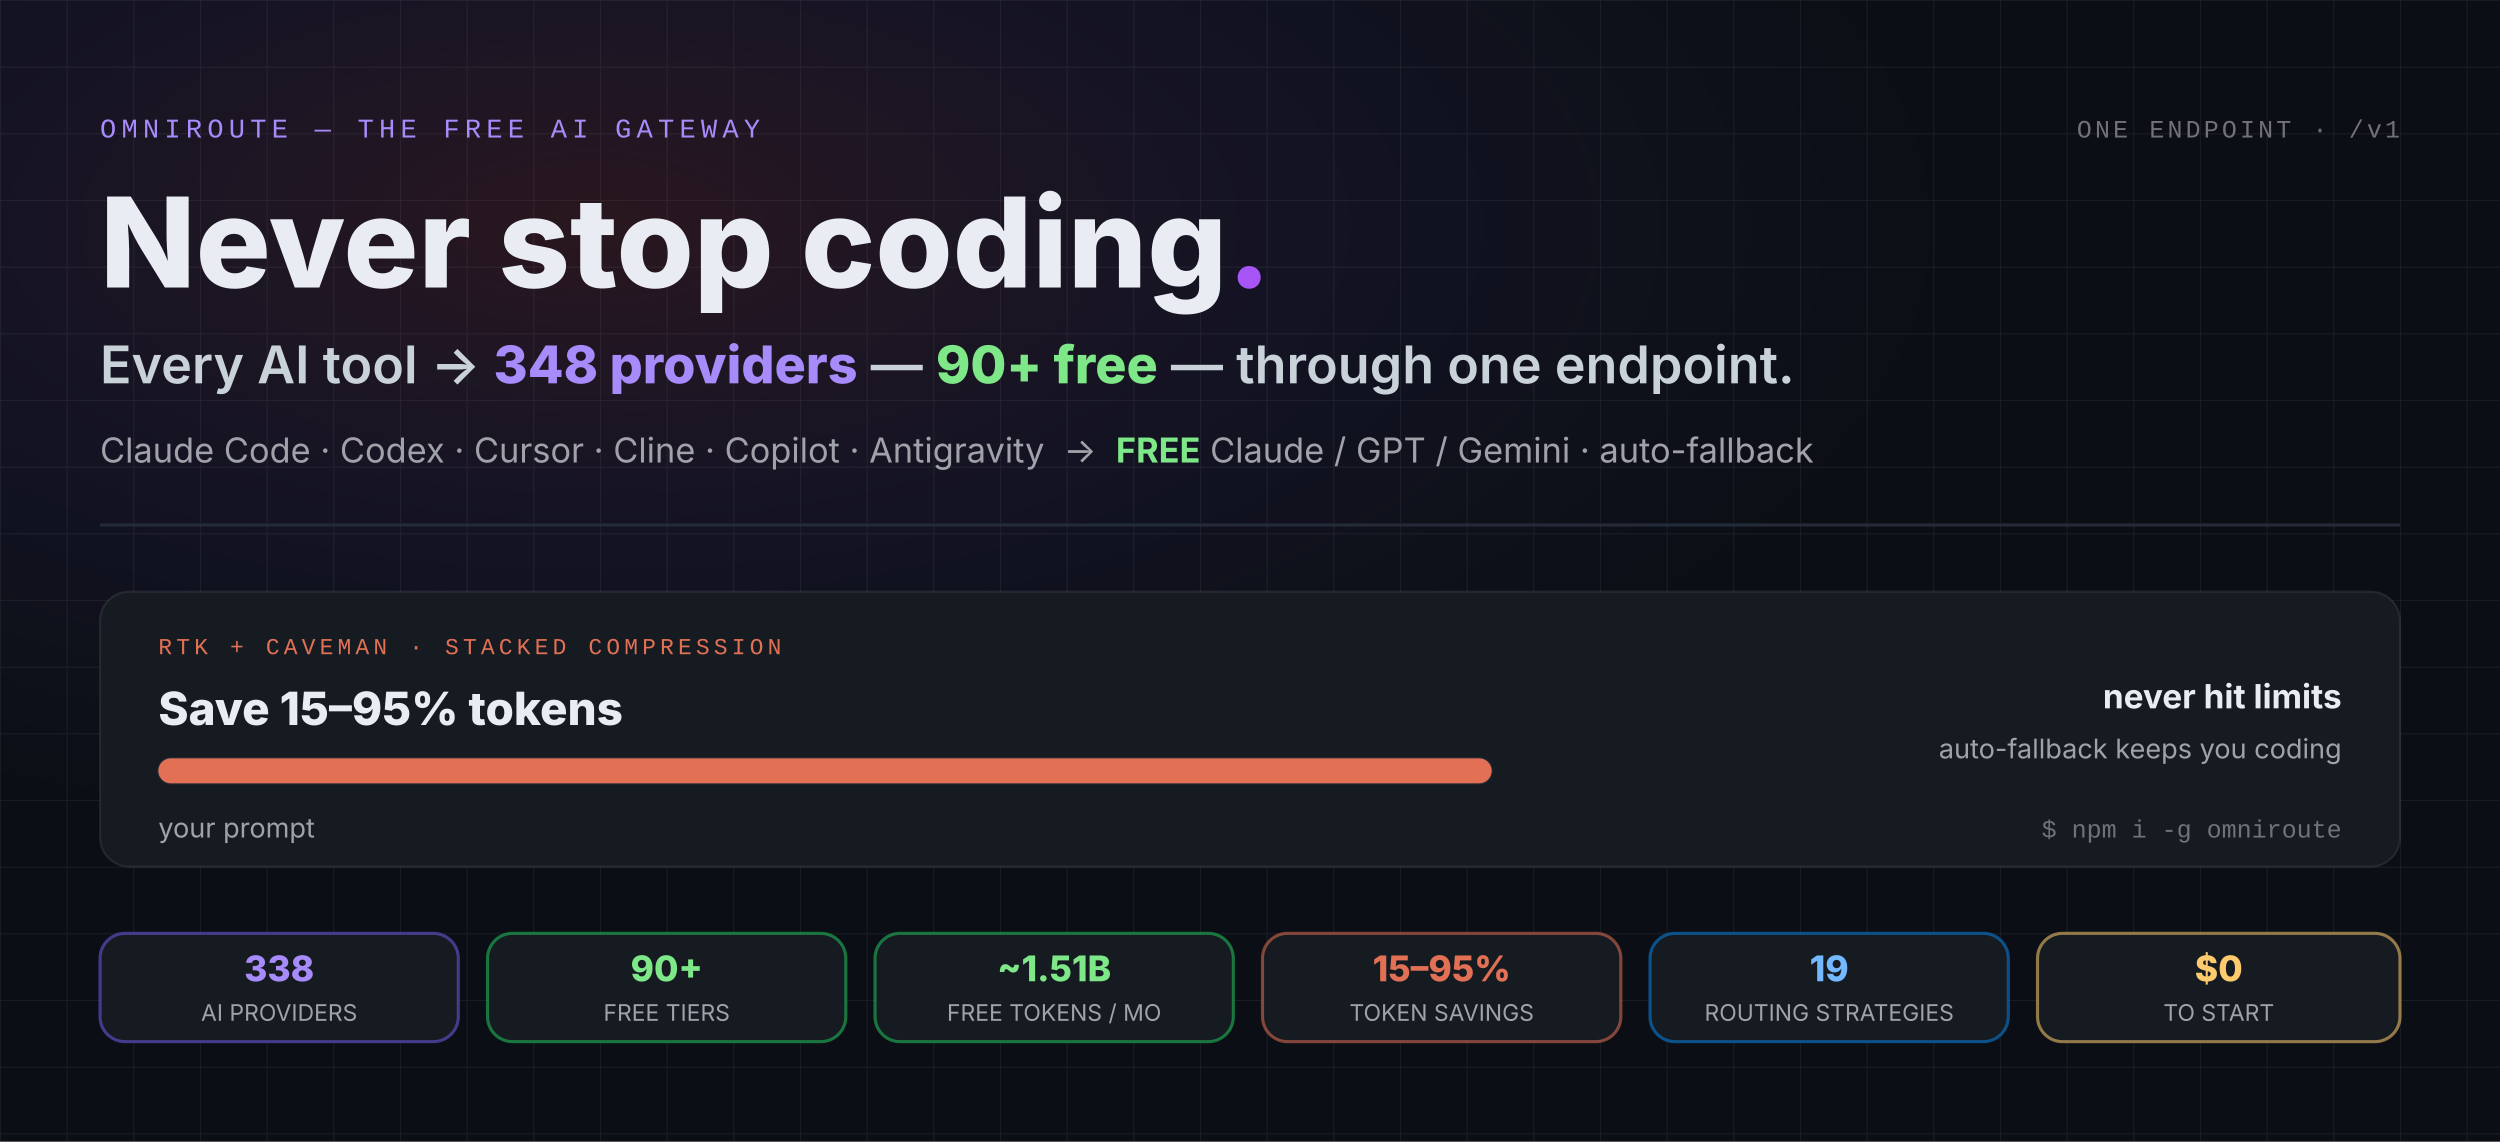
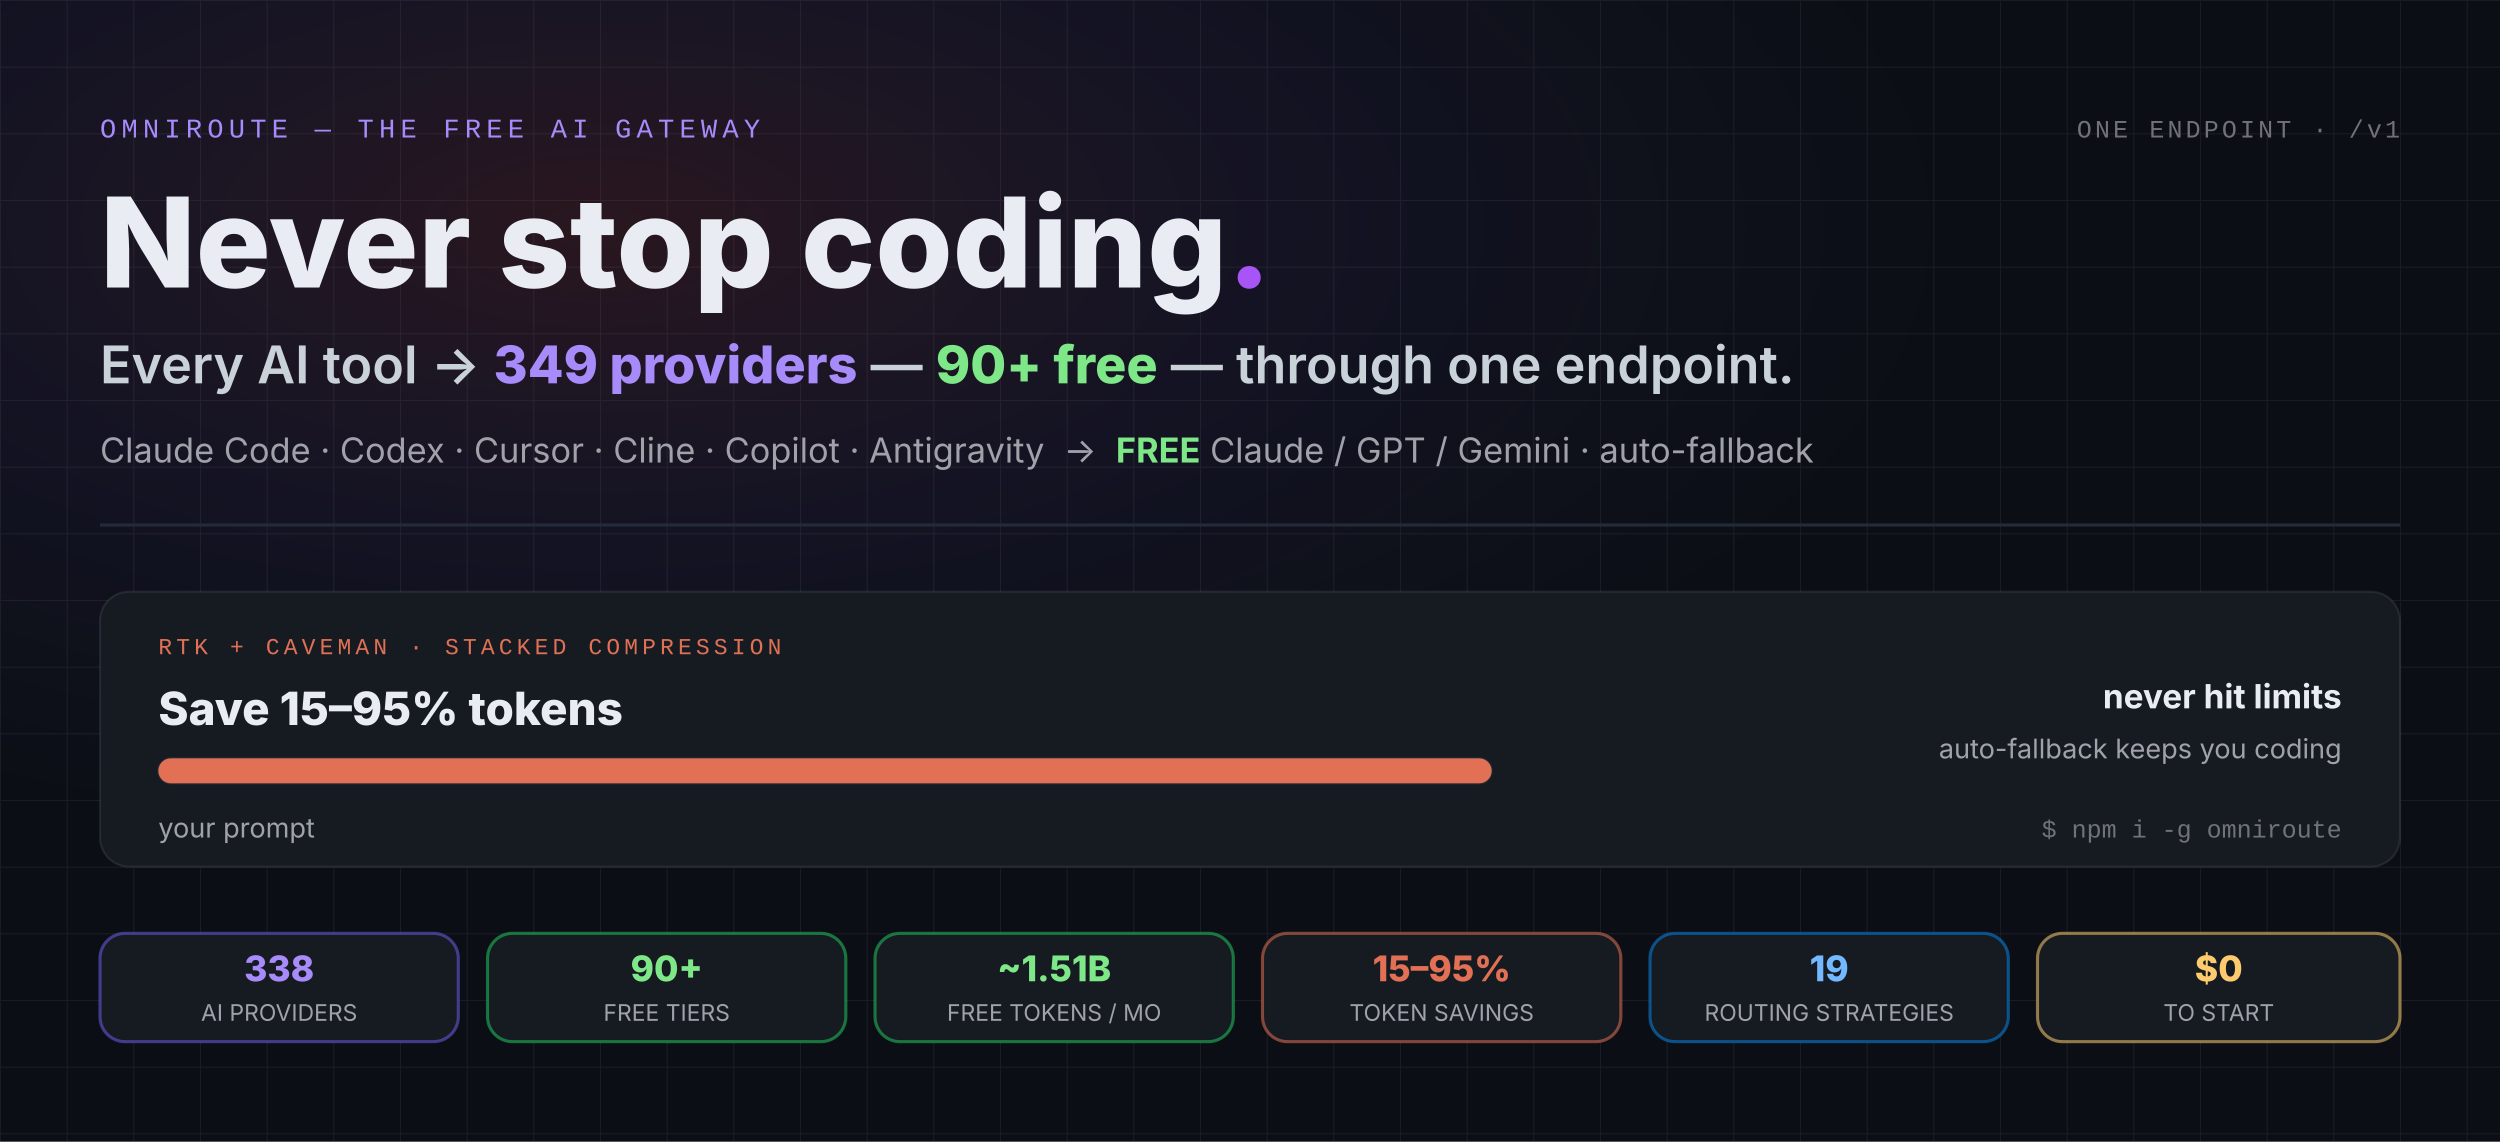
- <svg xmlns="http://www.w3.org/2000/svg" viewBox="0 0 1200 548" role="img" aria-label="OmniRoute hero: Never stop coding. Every AI tool to 348 providers — 90+ free — through one endpoint. Claude Code, Codex, Cursor, Cline, Copilot and Antigravity into free Claude, GPT and Gemini with auto-fallback. RTK + Caveman stacked compression saves 15 to 95 percent of tokens — about 89 percent average on tool-heavy sessions — so you never hit limits. Stats: 348 AI providers, 90+ free tiers, about 1.51B free tokens per month, 15 to 95 percent token savings, 19 routing strategies, zero dollars to start.">
+ <svg xmlns="http://www.w3.org/2000/svg" viewBox="0 0 1200 548" role="img" aria-label="OmniRoute hero: Never stop coding. Every AI tool to 349 providers — 90+ free — through one endpoint. Claude Code, Codex, Cursor, Cline, Copilot and Antigravity into free Claude, GPT and Gemini with auto-fallback. RTK + Caveman stacked compression saves 15 to 95 percent of tokens — about 89 percent average on tool-heavy sessions — so you never hit limits. Stats: 349 AI providers, 90+ free tiers, about 1.51B free tokens per month, 15 to 95 percent token savings, 19 routing strategies, zero dollars to start.">
  <defs>
    <pattern id="gridPaperH" width="32" height="32" patternUnits="userSpaceOnUse">
      <path d="M 32 0 L 0 0 0 32" fill="none" stroke="#ffffff" stroke-opacity="0.06" stroke-width="1" />
    </pattern>
    <radialGradient id="bgGlowH" cx="24%" cy="20%" r="55%">
      <stop offset="0%" stop-color="#e54d5e" stop-opacity="0.14" />
      <stop offset="55%" stop-color="#8b5cf6" stop-opacity="0.06" />
      <stop offset="100%" stop-color="#6366f1" stop-opacity="0" />
    </radialGradient>
    <linearGradient id="gradBrandH" x1="0" y1="0" x2="1" y2="1">
      <stop offset="0%" stop-color="#e54d5e" />
      <stop offset="100%" stop-color="#a855f7" />
    </linearGradient>
    <path id="dividerPathH" d="M 48,252 L 1152,252" />
  </defs>
  <rect width="1200" height="548" fill="#0b0e14" />
  <rect width="1200" height="548" fill="url(#gridPaperH)" />
  <rect width="1200" height="548" fill="url(#bgGlowH)" />
  <text x="48" y="66" font-family="Consolas, 'Courier New', monospace" font-size="13" letter-spacing="2.5" fill="#a78bfa">OMNIROUTE — THE FREE AI GATEWAY</text>
  <text x="1152" y="66" text-anchor="end" font-family="Consolas, 'Courier New', monospace" font-size="12" letter-spacing="1.5" fill="#71717a">ONE ENDPOINT · /v1</text>
  <text x="48" y="138" font-family="Inter, 'Segoe UI', Arial, Helvetica, system-ui, sans-serif" font-size="60" font-weight="800" fill="#e9edf3">Never stop coding<tspan fill="#a855f7">.</tspan>
  </text>
-   <text x="48" y="184" font-family="Inter, 'Segoe UI', Arial, Helvetica, system-ui, sans-serif" font-size="25" font-weight="600" fill="#c9d1d9">Every AI tool → <tspan fill="#a78bfa" font-weight="800">348 providers</tspan> — <tspan fill="#7ee787" font-weight="800">90+ free</tspan> — through one endpoint.</text>
+   <text x="48" y="184" font-family="Inter, 'Segoe UI', Arial, Helvetica, system-ui, sans-serif" font-size="25" font-weight="600" fill="#c9d1d9">Every AI tool → <tspan fill="#a78bfa" font-weight="800">349 providers</tspan> — <tspan fill="#7ee787" font-weight="800">90+ free</tspan> — through one endpoint.</text>
  <text x="48" y="222" font-family="Inter, 'Segoe UI', Arial, Helvetica, system-ui, sans-serif" font-size="16.5" fill="#a1a1aa">Claude Code · Codex · Cursor · Cline · Copilot · Antigravity  →  <tspan fill="#7ee787" font-weight="700">FREE</tspan> Claude / GPT / Gemini · auto-fallback</text>
  <line x1="48" y1="252" x2="1152" y2="252" stroke="#232b38" stroke-width="1.5" />
  <circle r="4" fill="url(#gradBrandH)" opacity="0">
    <animateMotion dur="6s" repeatCount="indefinite" keyPoints="0;1" keyTimes="0;1" calcMode="linear">
      <mpath href="#dividerPathH" />
    </animateMotion>
    <animate attributeName="opacity" values="0;0.9;0.9;0" keyTimes="0;0.08;0.6;0.75" dur="6s" repeatCount="indefinite" />
  </circle>
  <g>
    <rect x="48" y="284" width="1104" height="132" rx="14" fill="#161b22" stroke="#ffffff" stroke-opacity="0.08" stroke-width="1" />
    <text x="76" y="314" font-family="Consolas, 'Courier New', monospace" font-size="11" letter-spacing="2" fill="#e17055">RTK + CAVEMAN · STACKED COMPRESSION</text>
    <text x="76" y="348" font-family="Inter, 'Segoe UI', Arial, Helvetica, system-ui, sans-serif" font-size="22" font-weight="800" fill="#e9edf3">Save 15–95% tokens</text>
    <rect x="76" y="364" width="640" height="12" rx="6" fill="#0b0e14" stroke="#232b38" stroke-width="1" />
    <rect x="76" y="364" width="640" height="12" rx="6" fill="#e17055">
      <animate attributeName="width" values="640;640;70;70;640" keyTimes="0;0.12;0.5;0.88;1" dur="8s" repeatCount="indefinite" calcMode="spline" keySplines="0.4 0 0.2 1;0.4 0 0.2 1;0.4 0 0.2 1;0.4 0 0.2 1" />
    </rect>
    <text x="76" y="402" font-family="Inter, 'Segoe UI', Arial, Helvetica, system-ui, sans-serif" font-size="13" fill="#a1a1aa">your prompt
      <animate attributeName="opacity" values="1;1;0;0;1" keyTimes="0;0.12;0.35;0.88;1" dur="8s" repeatCount="indefinite" calcMode="discrete" />
    </text>
    <text x="76" y="402" font-family="Inter, 'Segoe UI', Arial, Helvetica, system-ui, sans-serif" font-size="13" font-weight="700" fill="#e17055" opacity="0">−89% avg on tool-heavy sessions
      <animate attributeName="opacity" values="0;0;1;1;0" keyTimes="0;0.35;0.36;0.88;1" dur="8s" repeatCount="indefinite" calcMode="discrete" />
    </text>
    <text x="1124" y="340" text-anchor="end" font-family="Inter, 'Segoe UI', Arial, Helvetica, system-ui, sans-serif" font-size="16" font-weight="700" fill="#e9edf3">never hit limits</text>
    <text x="1124" y="364" text-anchor="end" font-family="Inter, 'Segoe UI', Arial, Helvetica, system-ui, sans-serif" font-size="13" fill="#a1a1aa">auto-fallback keeps you coding</text>
    <text x="1124" y="402" text-anchor="end" font-family="Consolas, 'Courier New', monospace" font-size="12" fill="#71717a">$ npm i -g omniroute</text>
  </g>
  <g font-family="Inter, 'Segoe UI', Arial, Helvetica, system-ui, sans-serif" text-anchor="middle">
    <rect x="48" y="448" width="172" height="52" rx="12" fill="#161b22" stroke="#6c5ce7" stroke-opacity="0.55" stroke-width="1.5" />
    <text x="134" y="471" font-size="17" font-weight="800" fill="#a78bfa">338</text>
    <text x="134" y="490" font-size="11" fill="#a1a1aa">AI PROVIDERS</text>
    <rect x="234" y="448" width="172" height="52" rx="12" fill="#161b22" stroke="#22c55e" stroke-opacity="0.55" stroke-width="1.5" />
    <text x="320" y="471" font-size="17" font-weight="800" fill="#7ee787">90+</text>
    <text x="320" y="490" font-size="11" fill="#a1a1aa">FREE TIERS</text>
    <rect x="420" y="448" width="172" height="52" rx="12" fill="#161b22" stroke="#22c55e" stroke-opacity="0.55" stroke-width="1.5" />
    <text x="506" y="471" font-size="17" font-weight="800" fill="#7ee787">~1.51B</text>
    <text x="506" y="490" font-size="11" fill="#a1a1aa">FREE TOKENS / MO</text>
    <rect x="606" y="448" width="172" height="52" rx="12" fill="#161b22" stroke="#e17055" stroke-opacity="0.55" stroke-width="1.5" />
    <text x="692" y="471" font-size="17" font-weight="800" fill="#e17055">15–95%</text>
    <text x="692" y="490" font-size="11" fill="#a1a1aa">TOKEN SAVINGS</text>
    <rect x="792" y="448" width="172" height="52" rx="12" fill="#161b22" stroke="#0984e3" stroke-opacity="0.55" stroke-width="1.5" />
    <text x="878" y="471" font-size="17" font-weight="800" fill="#74b9ff">19</text>
    <text x="878" y="490" font-size="11" fill="#a1a1aa">ROUTING STRATEGIES</text>
    <rect x="978" y="448" width="174" height="52" rx="12" fill="#161b22" stroke="#fdcb6e" stroke-opacity="0.55" stroke-width="1.5" />
    <text x="1065" y="471" font-size="17" font-weight="800" fill="#fdcb6e">$0</text>
    <text x="1065" y="490" font-size="11" fill="#a1a1aa">TO START</text>
  </g>
</svg>
